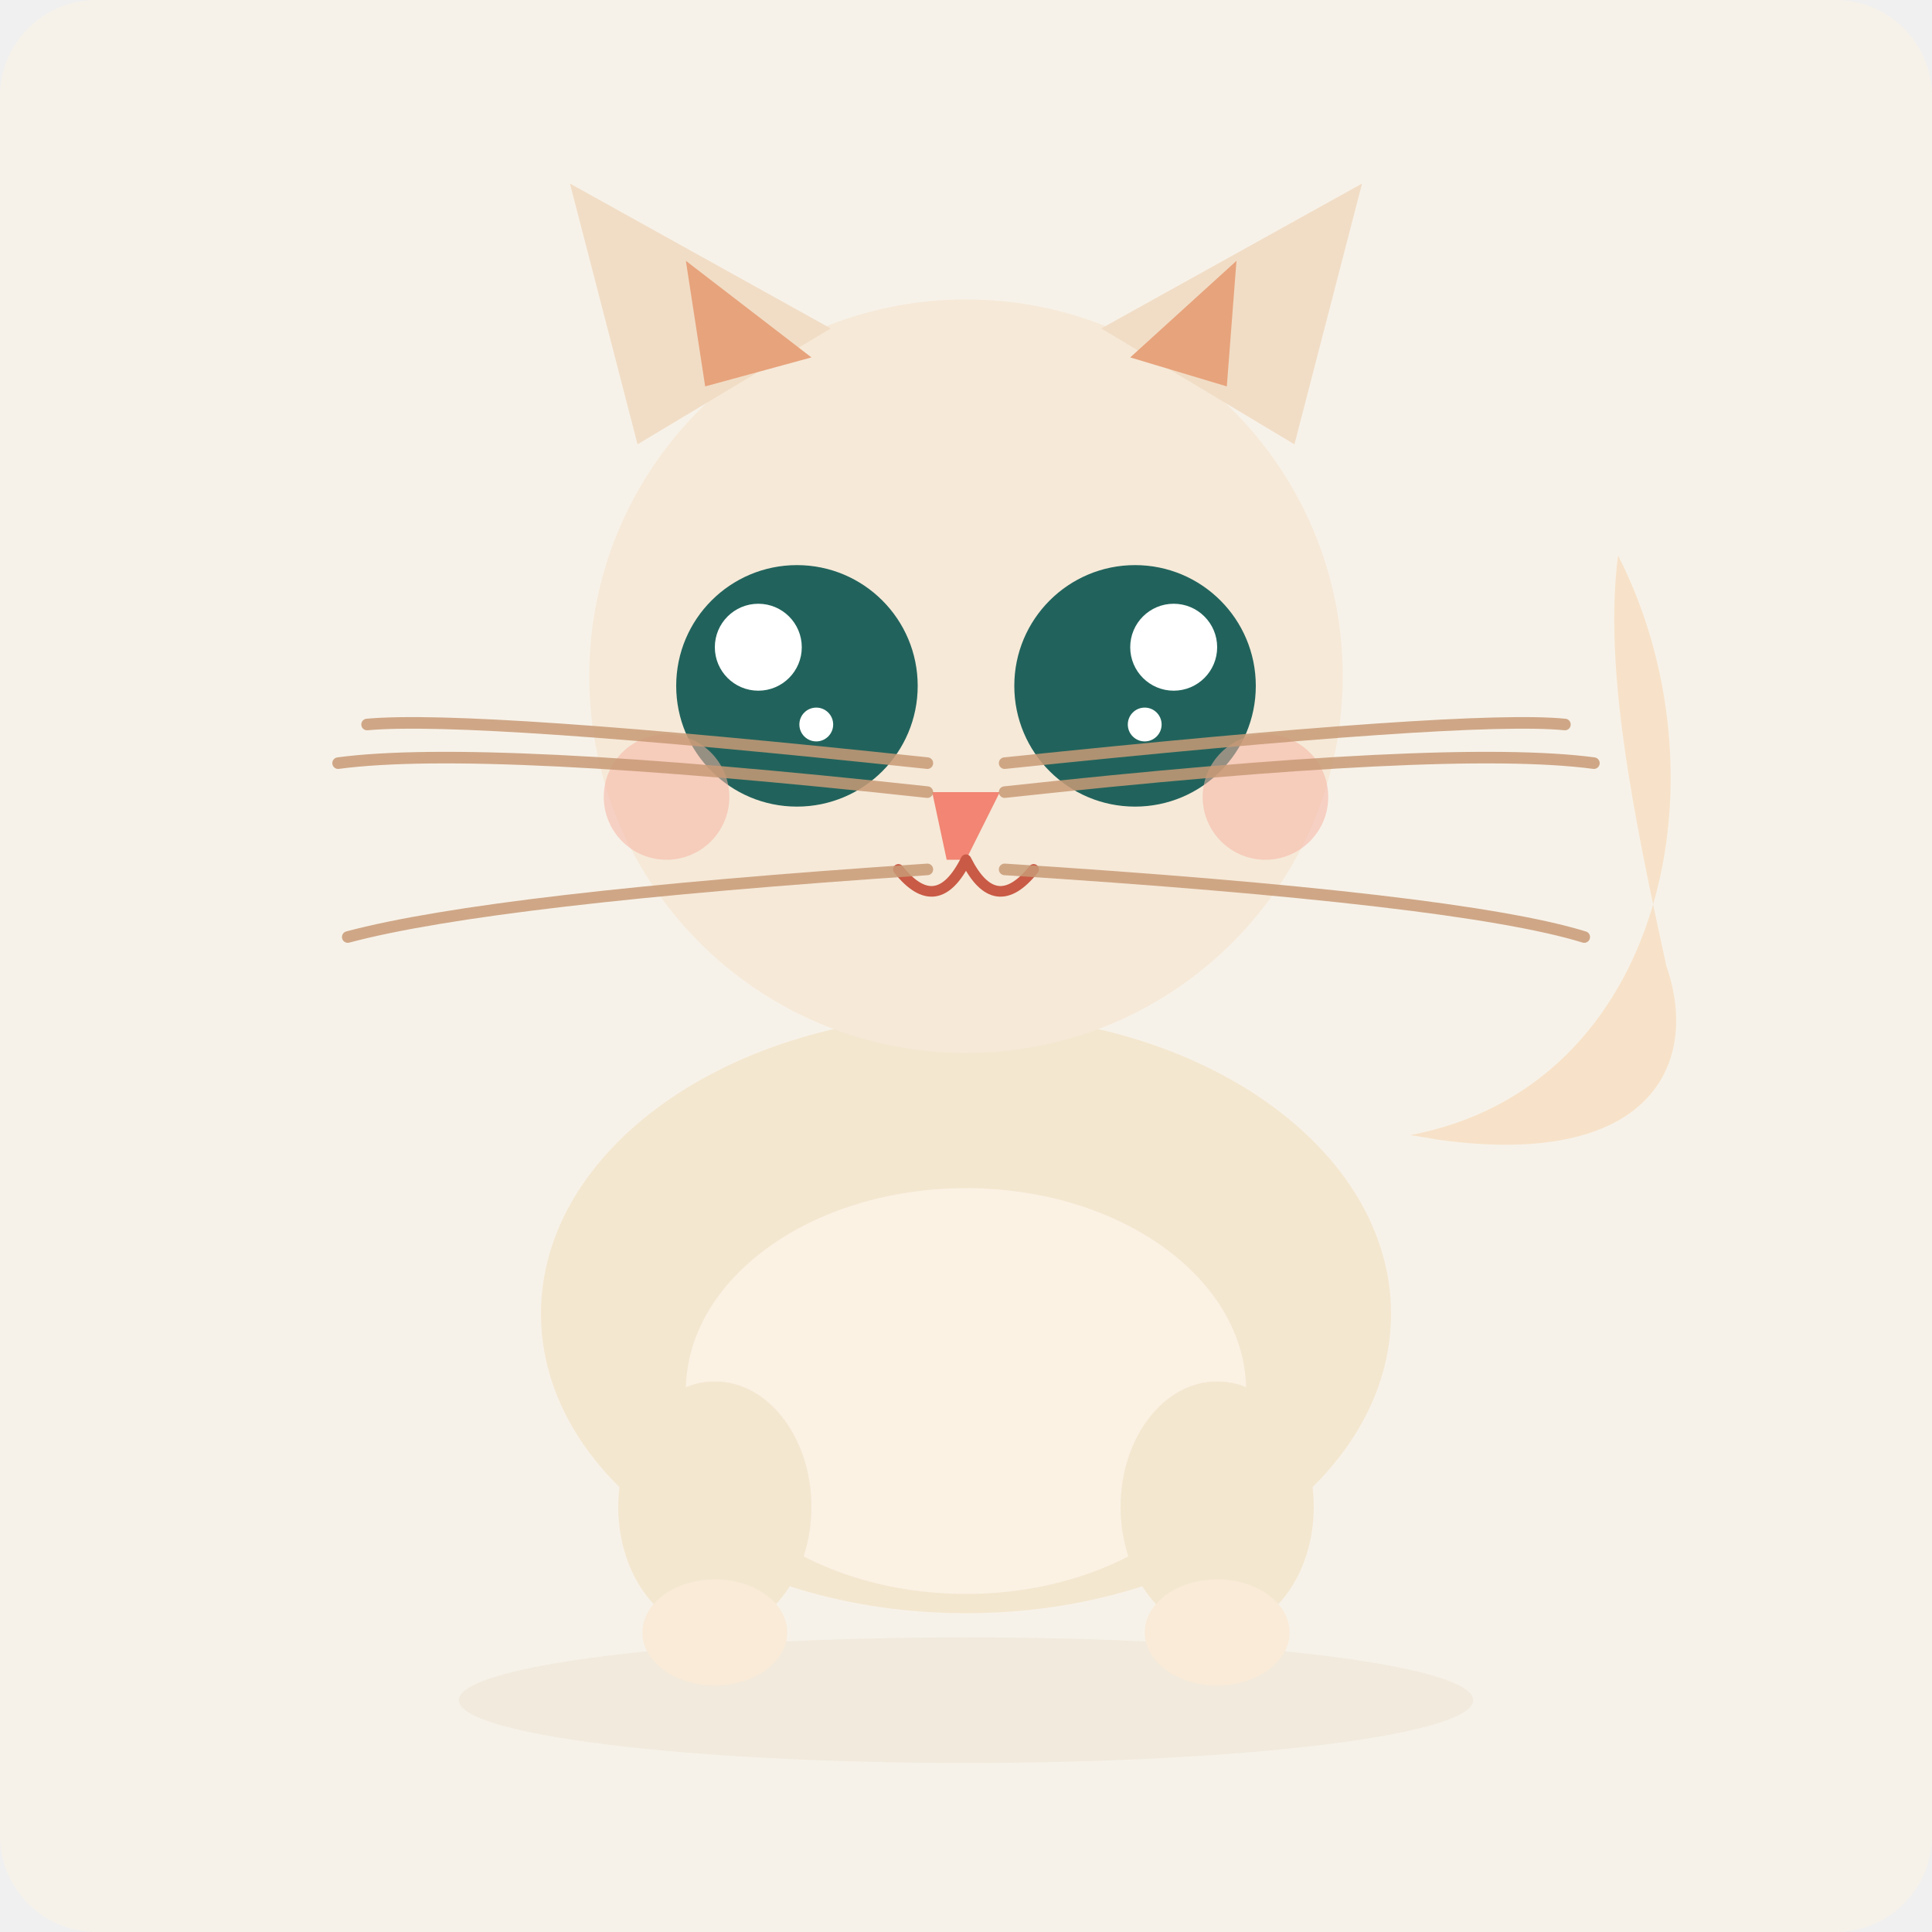
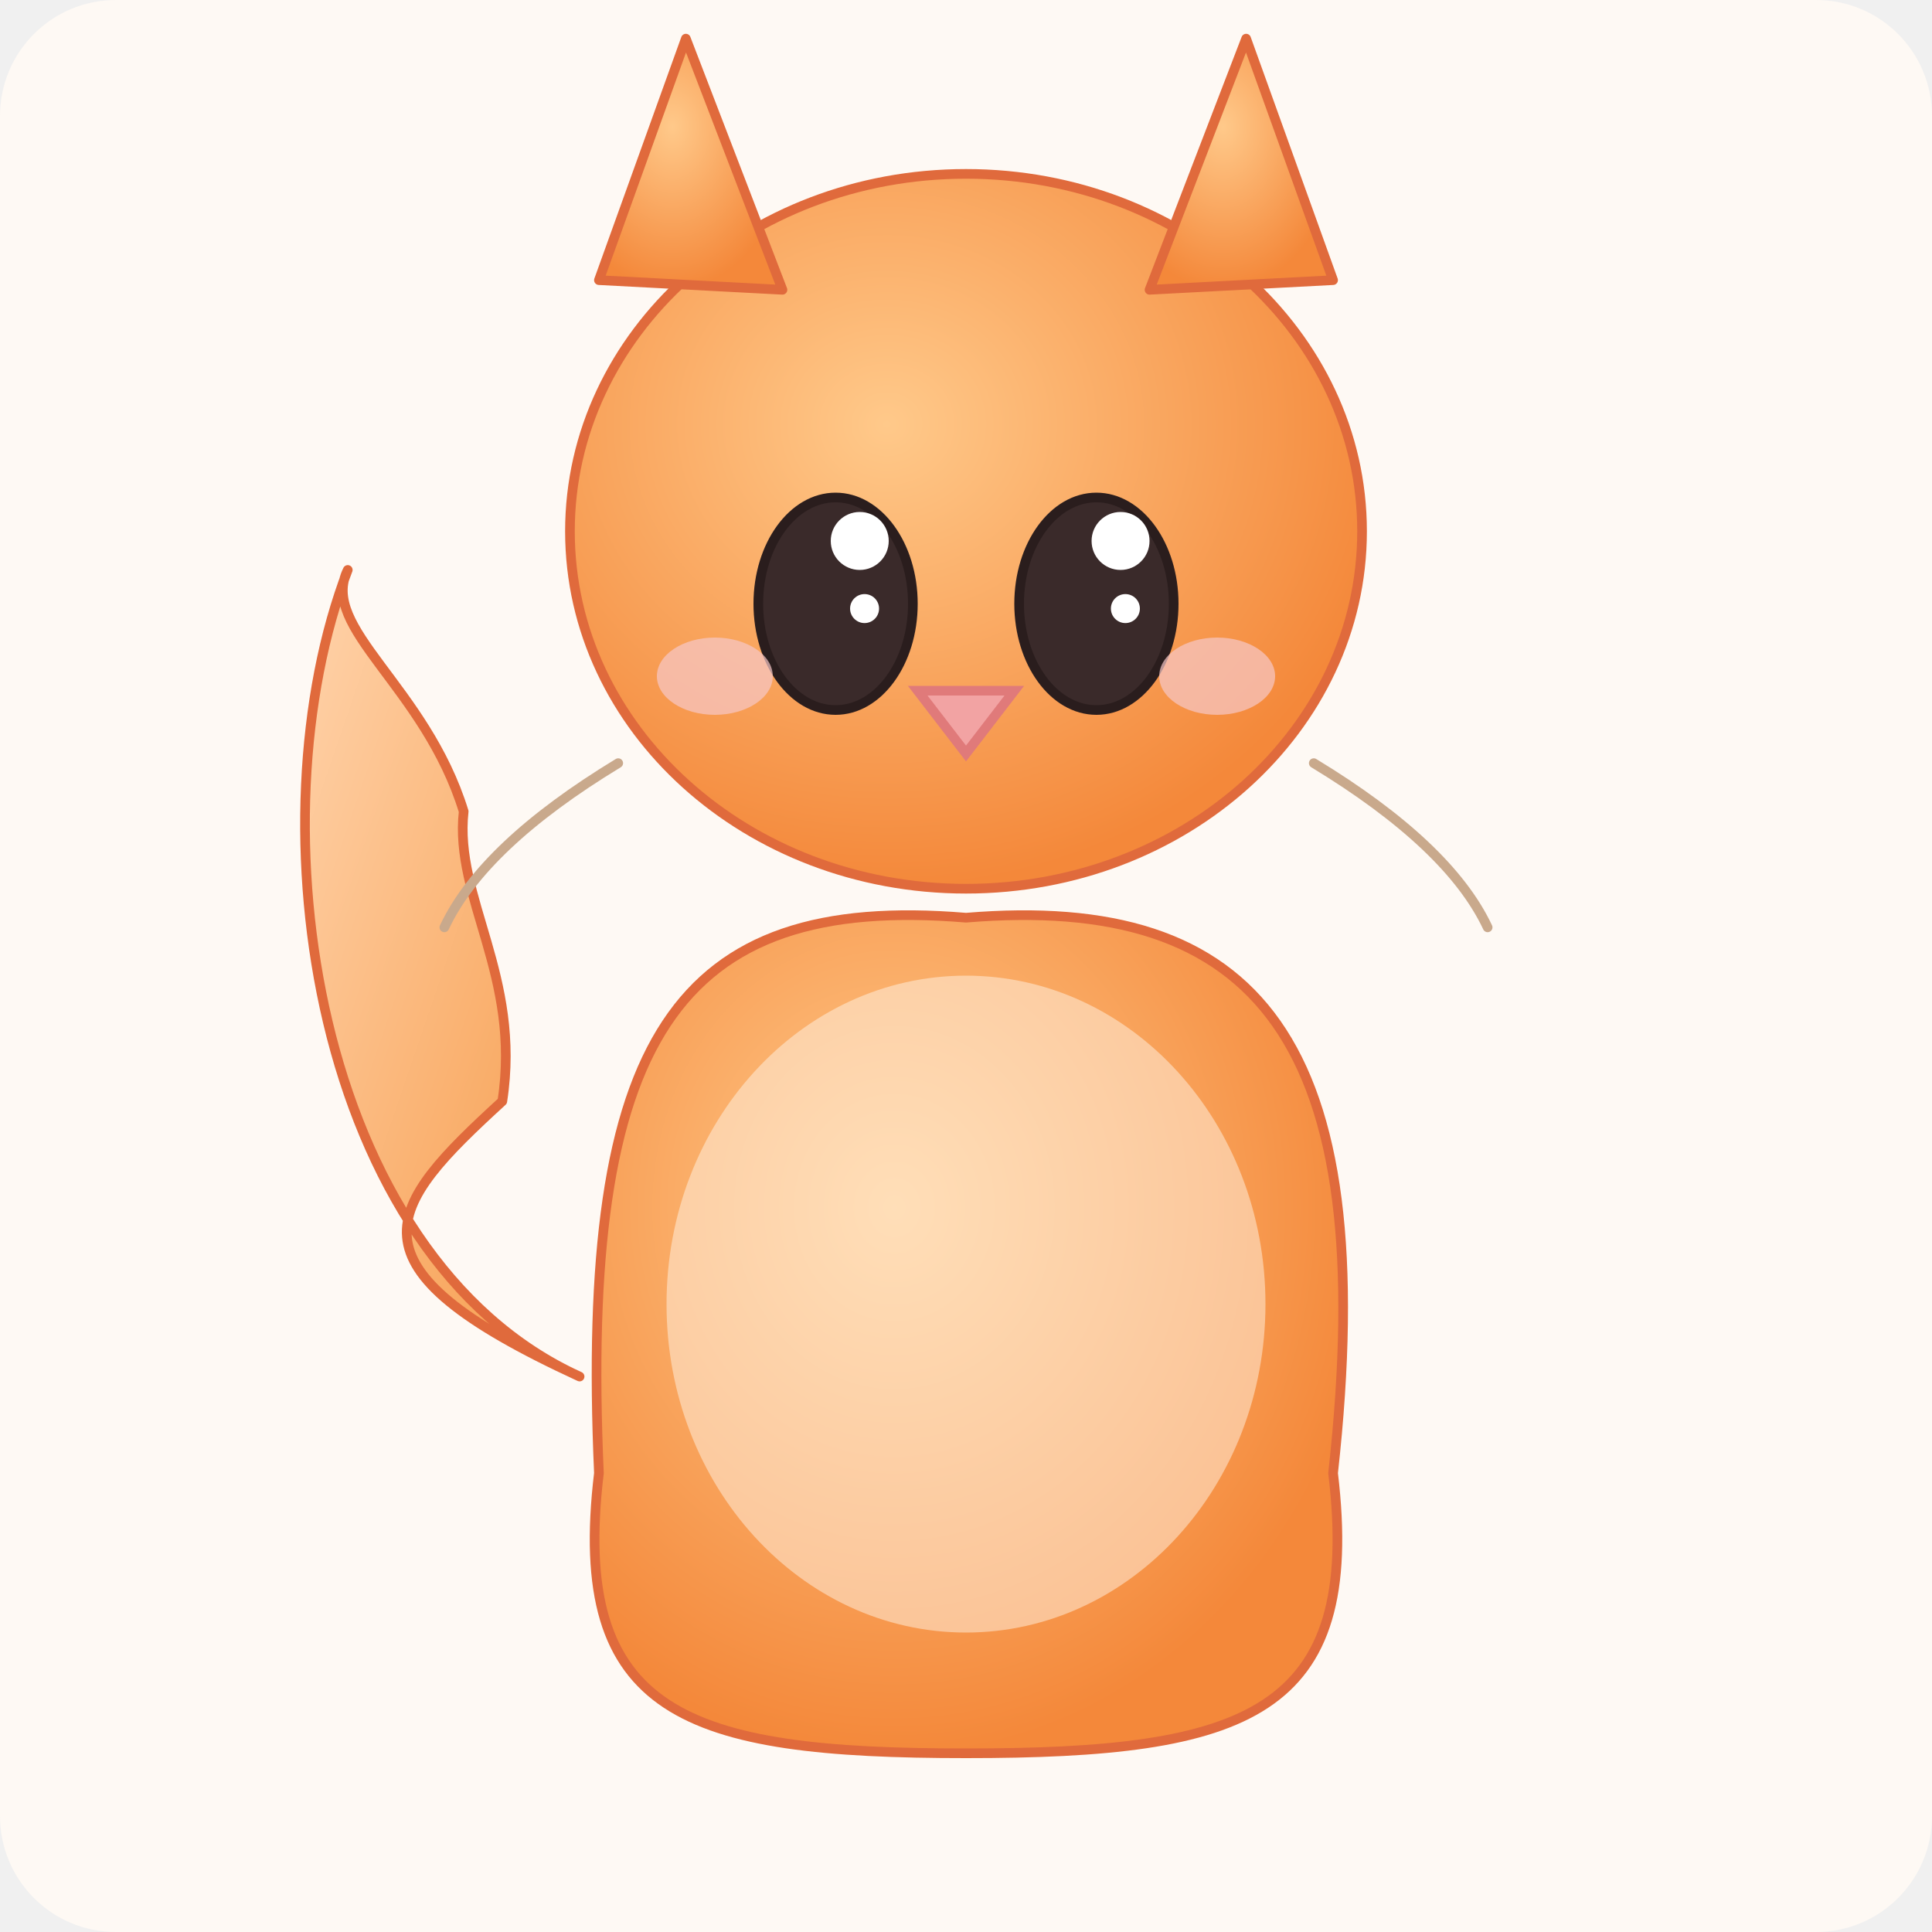
- <svg xmlns="http://www.w3.org/2000/svg" viewBox="0 0 400 400" width="100%" height="100%">
-   <rect width="400" height="400" rx="20" fill="#f7f2e9" />
-   <ellipse cx="200" cy="352" rx="105" ry="13" fill="#e4d9c6" opacity="0.35" />
-   <path d="M 292 235 C 345 225, 358 160, 335 115 C 332 138, 338 168, 345 200 C 352 220, 342 242, 298 236 Z" fill="#f7e2c9" />
-   <ellipse cx="200" cy="272" rx="88" ry="62" fill="#f4e7d0" />
-   <ellipse cx="200" cy="288" rx="58" ry="42" fill="#fbf2e4" />
-   <ellipse cx="148" cy="312" rx="20" ry="26" fill="#f4e7d0" />
-   <ellipse cx="252" cy="312" rx="20" ry="26" fill="#f4e7d0" />
-   <ellipse cx="148" cy="338" rx="15" ry="11" fill="#f9ebd8" />
-   <ellipse cx="252" cy="338" rx="15" ry="11" fill="#f9ebd8" />
-   <path d="M 152 178 Q 200 150 248 178 L 248 200 Q 200 166 152 200 Z" fill="#f08a5e" />
-   <path d="M 192 152 L 176 120 L 212 120 Z" fill="#d9573f" />
-   <path d="M 208 152 L 224 120 L 188 120 Z" fill="#d9573f" />
-   <circle cx="200" cy="140" r="78" fill="#f6e9d8" />
-   <path d="M 132 92 L 118 38 L 172 68 Z" fill="#f1ddc6" />
-   <path d="M 268 92 L 282 38 L 228 68 Z" fill="#f1ddc6" />
-   <path d="M 146 80 L 142 54 L 168 74 Z" fill="#e7a37c" />
-   <path d="M 254 80 L 256 54 L 234 74 Z" fill="#e7a37c" />
-   <circle cx="165" cy="142" r="25" fill="#21635c" />
-   <circle cx="235" cy="142" r="25" fill="#21635c" />
-   <circle cx="157" cy="134" r="9" fill="#ffffff" />
-   <circle cx="243" cy="134" r="9" fill="#ffffff" />
-   <circle cx="169" cy="150" r="3.5" fill="#ffffff" />
-   <circle cx="237" cy="150" r="3.5" fill="#ffffff" />
-   <path d="M 193 164 L 207 164 L 200 178 L 196 178 Z" fill="#f28573" />
-   <path d="M 200 178 Q 206 190 214 180 M 200 178 Q 194 190 186 180" fill="none" stroke="#c95a45" stroke-width="2.2" stroke-linecap="round" />
-   <circle cx="138" cy="165" r="13" fill="#f6b5a4" opacity="0.55" />
-   <circle cx="262" cy="165" r="13" fill="#f6b5a4" opacity="0.55" />
-   <g stroke="#c89a76" stroke-width="2.4" stroke-linecap="round" fill="none" opacity="0.85">
-     <path d="M 192 164 Q 100 154 70 158" />
-     <path d="M 192 180 Q 102 186 72 194" />
-     <path d="M 192 158 Q 98 148 76 150" />
-     <path d="M 208 164 Q 300 154 330 158" />
-     <path d="M 208 180 Q 302 186 328 194" />
-     <path d="M 208 158 Q 304 148 324 150" />
-   </g>
+ <svg xmlns="http://www.w3.org/2000/svg" viewBox="0 0 400 400" width="400" height="400">
+   <defs>
+     <radialGradient id="catFur" cx="40%" cy="35%" r="65%">
+       <stop offset="0%" stop-color="#ffc98a" />
+       <stop offset="100%" stop-color="#f4883a" />
+     </radialGradient>
+     <linearGradient id="tailFur" x1="0" y1="0" x2="1" y2="1">
+       <stop offset="0%" stop-color="#ffd3ab" />
+       <stop offset="100%" stop-color="#f69a48" />
+     </linearGradient>
+   </defs>
+   <rect width="400" height="400" rx="24" fill="#fef9f4" />
+   <path d="M120 285 C65 260 52 170 72 118 C66 130 88 142 96 168 C94 186 108 202 104 228 C80 250 70 262 120 285 Z" fill="url(#tailFur)" stroke="#e06a3c" stroke-width="2" stroke-linejoin="round" />
+   <path d="M200 190 C140 185 120 215 124 305 C118 355 142 363 200 363 C258 363 282 355 276 305 C286 215 260 185 200 190 Z" fill="url(#catFur)" stroke="#e06a3c" stroke-width="2" stroke-linejoin="round" />
+   <ellipse cx="200" cy="270" rx="62" ry="68" fill="#fff4e6" opacity="0.5" />
+   <ellipse cx="200" cy="110" rx="82" ry="74" fill="url(#catFur)" stroke="#e06a3c" stroke-width="2" />
+   <path d="M124 58 L142 8 L162 60 Z" fill="url(#catFur)" stroke="#e06a3c" stroke-width="2" stroke-linejoin="round" />
+   <path d="M276 58 L258 8 L238 60 Z" fill="url(#catFur)" stroke="#e06a3c" stroke-width="2" stroke-linejoin="round" />
+   <ellipse cx="173" cy="125" rx="16" ry="22" fill="#3a2a2a" stroke="#2a1d1d" stroke-width="2" />
+   <ellipse cx="227" cy="125" rx="16" ry="22" fill="#3a2a2a" stroke="#2a1d1d" stroke-width="2" />
+   <circle cx="178" cy="112" r="6" fill="#ffffff" />
+   <circle cx="232" cy="112" r="6" fill="#ffffff" />
+   <circle cx="179" cy="126" r="3" fill="#ffffff" />
+   <circle cx="233" cy="126" r="3" fill="#ffffff" />
+   <path d="M190 143 L210 143 L200 156 Z" fill="#f2a3a3" stroke="#e07a7a" stroke-width="2" />
+   <ellipse cx="148" cy="140" rx="12" ry="8" fill="#f6c7c7" opacity="0.7" />
+   <ellipse cx="252" cy="140" rx="12" ry="8" fill="#f6c7c7" opacity="0.7" />
+   <path d="M128 158 Q100 175 92 192" fill="none" stroke="#c9a98c" stroke-width="2" stroke-linecap="round" />
+   <path d="M272 158 Q300 175 308 192" fill="none" stroke="#c9a98c" stroke-width="2" stroke-linecap="round" />
</svg>
